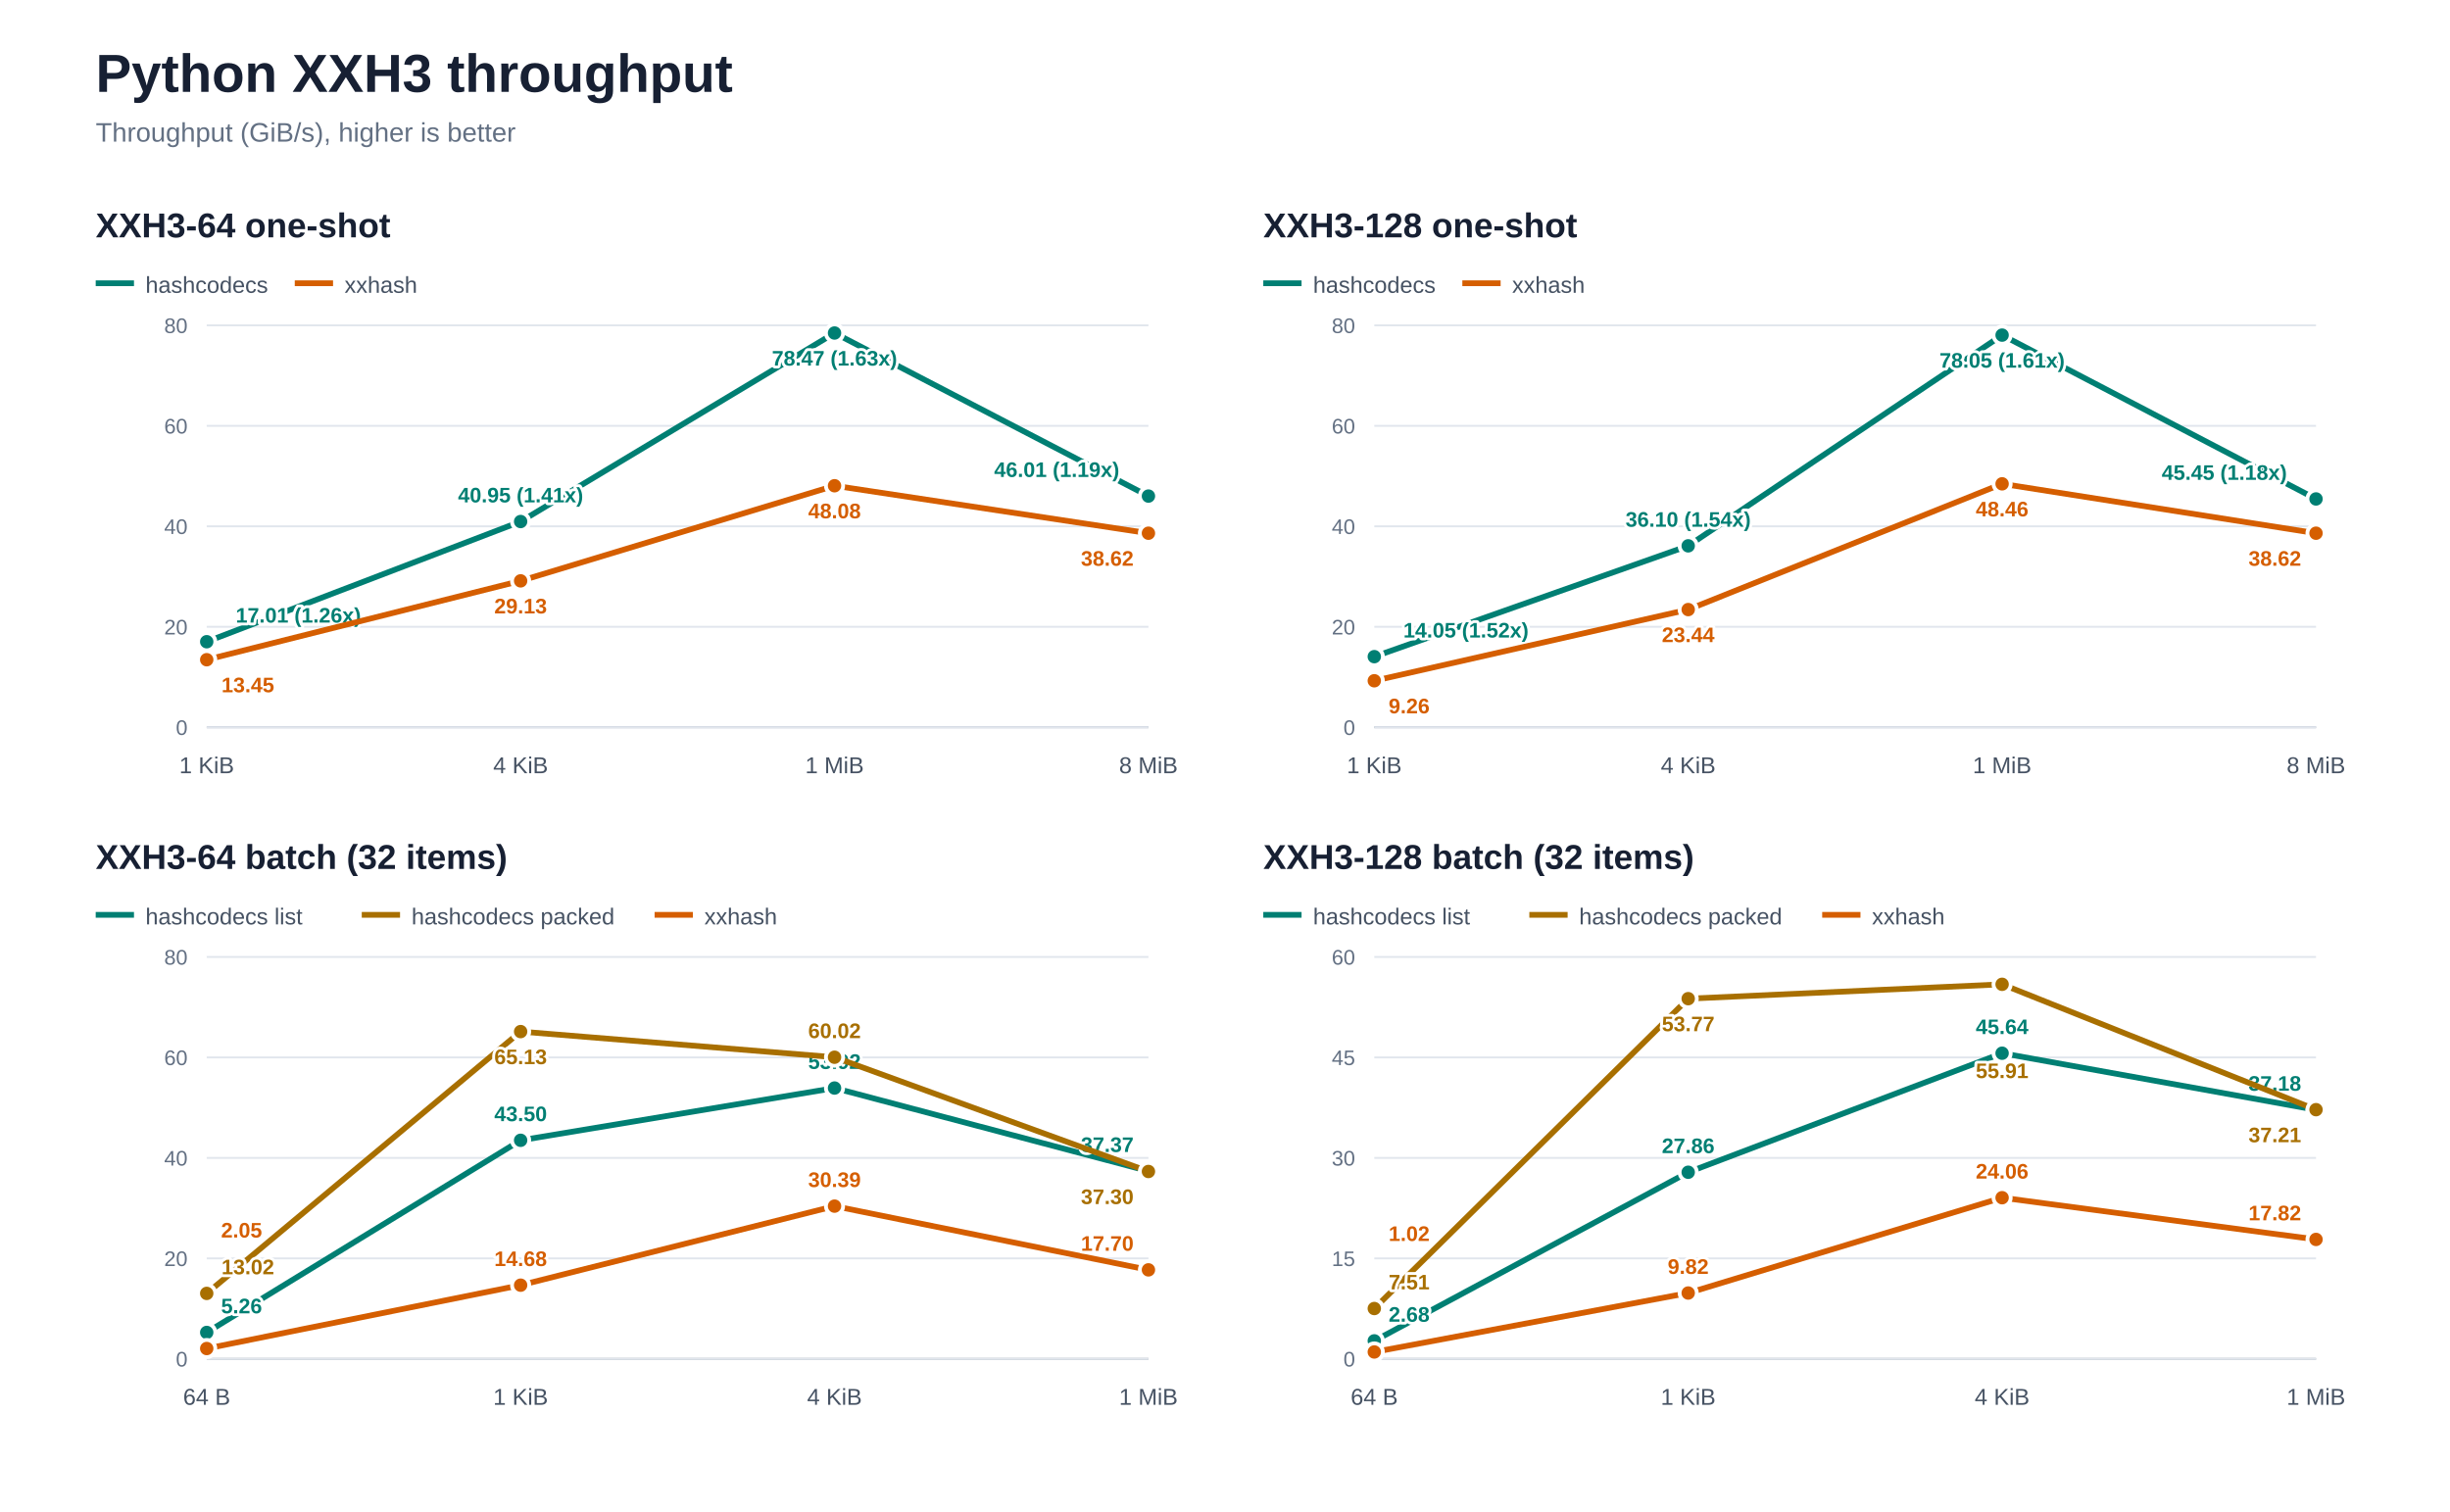
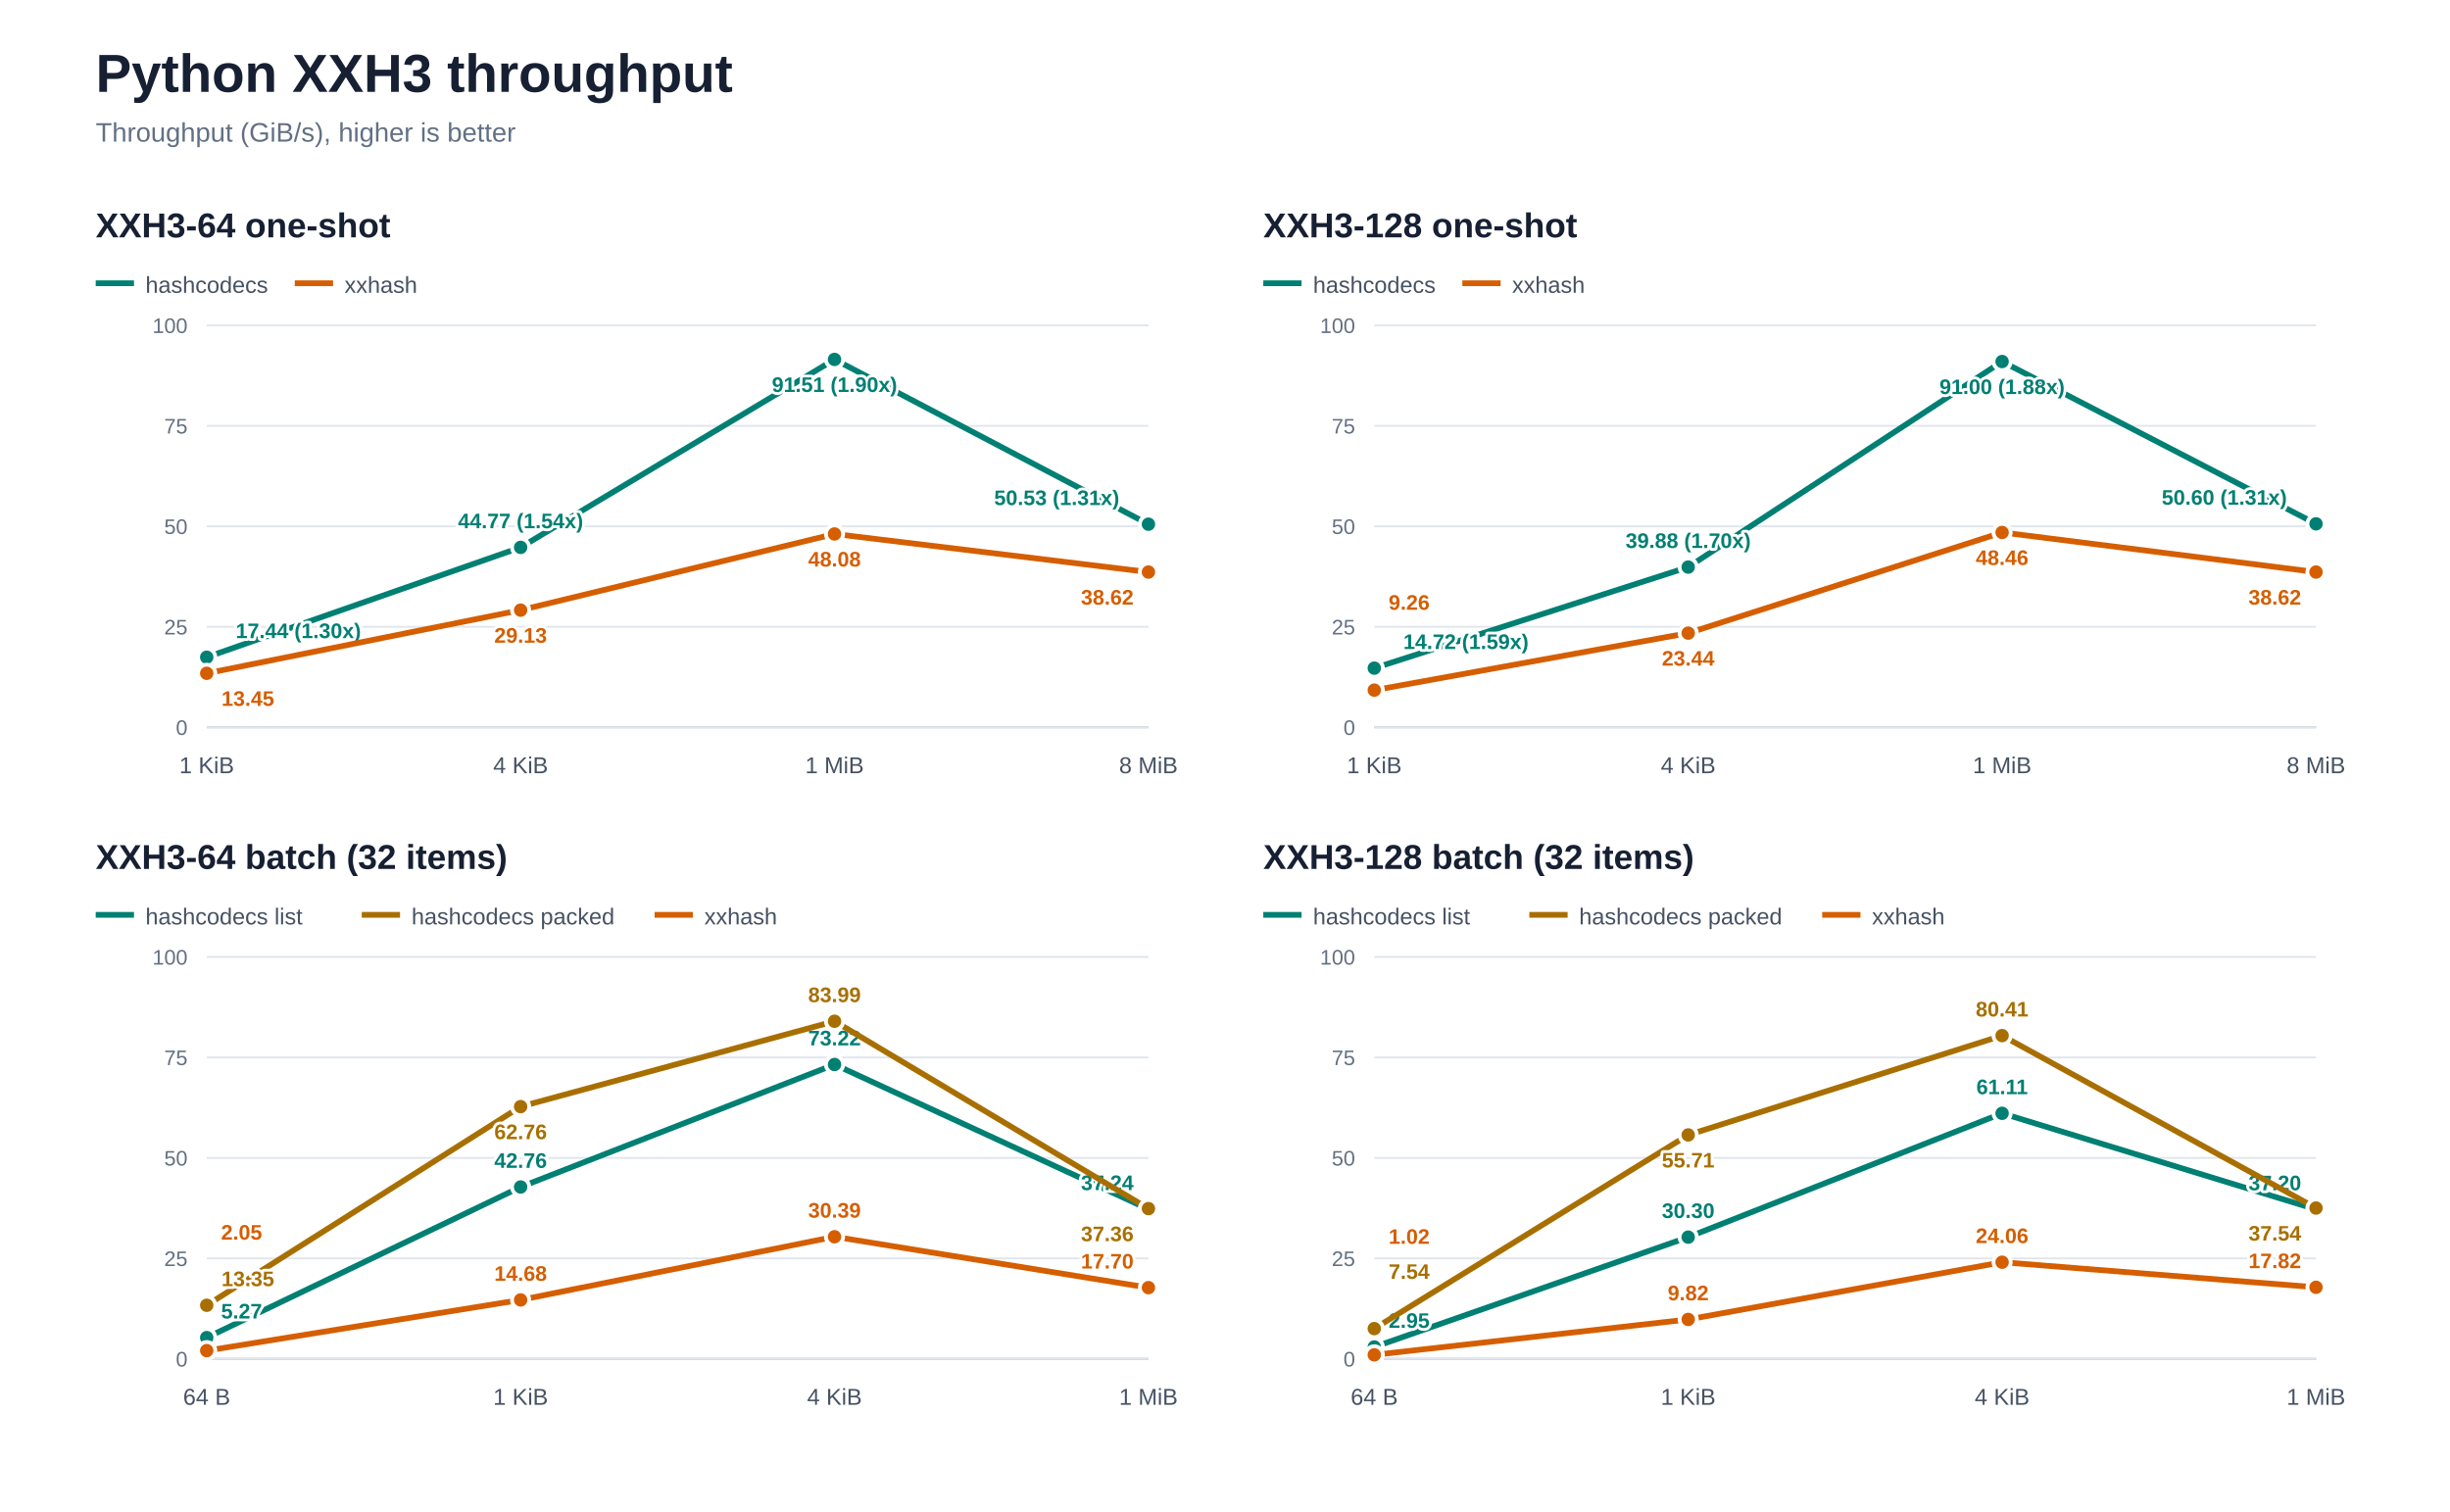
<svg xmlns="http://www.w3.org/2000/svg" width="1280" height="790" viewBox="0 0 1280 790" role="img" aria-labelledby="title desc">
  <rect width="100%" height="100%" fill="#ffffff" />
  <text x="50" y="48" fill="#172033" font-family="Segoe UI,Arial,sans-serif" font-size="28" font-weight="700">Python XXH3 throughput</text>
  <text x="50" y="74" fill="#637083" font-family="Segoe UI,Arial,sans-serif" font-size="14">Throughput (GiB/s), higher is better</text>
  <text x="50" y="124" fill="#172033" font-family="Segoe UI,Arial,sans-serif" font-size="18" font-weight="600">XXH3-64 one-shot</text>
  <line x1="108" y1="380" x2="600" y2="380" stroke="#9aa5b4" />
  <line x1="50" y1="148" x2="70" y2="148" stroke="#007f73" stroke-width="3" />
  <text x="76" y="153" fill="#465263" font-family="Segoe UI,Arial,sans-serif" font-size="12">hashcodecs</text>
  <line x1="154" y1="148" x2="174" y2="148" stroke="#d55e00" stroke-width="3" />
  <text x="180" y="153" fill="#465263" font-family="Segoe UI,Arial,sans-serif" font-size="12">xxhash</text>
  <line x1="108" y1="380.0" x2="600" y2="380.0" stroke="#e1e6ed" />
  <text x="98" y="384.0" text-anchor="end" fill="#637083" font-family="Segoe UI,Arial,sans-serif" font-size="11">0</text>
  <line x1="108" y1="327.5" x2="600" y2="327.5" stroke="#e1e6ed" />
-   <text x="98" y="331.5" text-anchor="end" fill="#637083" font-family="Segoe UI,Arial,sans-serif" font-size="11">20</text>
+   <text x="98" y="331.5" text-anchor="end" fill="#637083" font-family="Segoe UI,Arial,sans-serif" font-size="11">25</text>
  <line x1="108" y1="275.0" x2="600" y2="275.0" stroke="#e1e6ed" />
-   <text x="98" y="279.0" text-anchor="end" fill="#637083" font-family="Segoe UI,Arial,sans-serif" font-size="11">40</text>
+   <text x="98" y="279.0" text-anchor="end" fill="#637083" font-family="Segoe UI,Arial,sans-serif" font-size="11">50</text>
  <line x1="108" y1="222.5" x2="600" y2="222.5" stroke="#e1e6ed" />
-   <text x="98" y="226.5" text-anchor="end" fill="#637083" font-family="Segoe UI,Arial,sans-serif" font-size="11">60</text>
+   <text x="98" y="226.5" text-anchor="end" fill="#637083" font-family="Segoe UI,Arial,sans-serif" font-size="11">75</text>
  <line x1="108" y1="170.0" x2="600" y2="170.0" stroke="#e1e6ed" />
-   <text x="98" y="174.0" text-anchor="end" fill="#637083" font-family="Segoe UI,Arial,sans-serif" font-size="11">80</text>
+   <text x="98" y="174.0" text-anchor="end" fill="#637083" font-family="Segoe UI,Arial,sans-serif" font-size="11">100</text>
  <text x="108.0" y="404" text-anchor="middle" fill="#465263" font-family="Segoe UI,Arial,sans-serif" font-size="12">1 KiB</text>
  <text x="272.0" y="404" text-anchor="middle" fill="#465263" font-family="Segoe UI,Arial,sans-serif" font-size="12">4 KiB</text>
  <text x="436.0" y="404" text-anchor="middle" fill="#465263" font-family="Segoe UI,Arial,sans-serif" font-size="12">1 MiB</text>
  <text x="600.0" y="404" text-anchor="middle" fill="#465263" font-family="Segoe UI,Arial,sans-serif" font-size="12">8 MiB</text>
-   <polyline points="108.0,335.3 272.0,272.5 436.0,174.0 600.0,259.2" fill="none" stroke="#007f73" stroke-width="3" stroke-linejoin="round" stroke-linecap="round" />
-   <circle cx="108.0" cy="335.3" r="4.5" fill="#007f73" stroke="#ffffff" stroke-width="2" />
-   <text x="155.9" y="325.3" text-anchor="middle" fill="#007f73" font-family="Segoe UI,Arial,sans-serif" font-size="11" font-weight="600" paint-order="stroke" stroke="#ffffff" stroke-width="3" stroke-linejoin="round">17.01 (1.26x)</text>
-   <circle cx="272.0" cy="272.5" r="4.5" fill="#007f73" stroke="#ffffff" stroke-width="2" />
-   <text x="272.0" y="262.5" text-anchor="middle" fill="#007f73" font-family="Segoe UI,Arial,sans-serif" font-size="11" font-weight="600" paint-order="stroke" stroke="#ffffff" stroke-width="3" stroke-linejoin="round">40.95 (1.41x)</text>
-   <circle cx="436.0" cy="174.0" r="4.5" fill="#007f73" stroke="#ffffff" stroke-width="2" />
-   <text x="436.0" y="191.0" text-anchor="middle" fill="#007f73" font-family="Segoe UI,Arial,sans-serif" font-size="11" font-weight="600" paint-order="stroke" stroke="#ffffff" stroke-width="3" stroke-linejoin="round">78.47 (1.63x)</text>
-   <circle cx="600.0" cy="259.2" r="4.5" fill="#007f73" stroke="#ffffff" stroke-width="2" />
-   <text x="552.1" y="249.2" text-anchor="middle" fill="#007f73" font-family="Segoe UI,Arial,sans-serif" font-size="11" font-weight="600" paint-order="stroke" stroke="#ffffff" stroke-width="3" stroke-linejoin="round">46.01 (1.19x)</text>
-   <polyline points="108.0,344.7 272.0,303.5 436.0,253.8 600.0,278.6" fill="none" stroke="#d55e00" stroke-width="3" stroke-linejoin="round" stroke-linecap="round" />
-   <circle cx="108.0" cy="344.7" r="4.5" fill="#d55e00" stroke="#ffffff" stroke-width="2" />
-   <text x="129.5" y="361.7" text-anchor="middle" fill="#d55e00" font-family="Segoe UI,Arial,sans-serif" font-size="11" font-weight="600" paint-order="stroke" stroke="#ffffff" stroke-width="3" stroke-linejoin="round">13.45</text>
-   <circle cx="272.0" cy="303.5" r="4.5" fill="#d55e00" stroke="#ffffff" stroke-width="2" />
-   <text x="272.0" y="320.5" text-anchor="middle" fill="#d55e00" font-family="Segoe UI,Arial,sans-serif" font-size="11" font-weight="600" paint-order="stroke" stroke="#ffffff" stroke-width="3" stroke-linejoin="round">29.13</text>
-   <circle cx="436.0" cy="253.8" r="4.5" fill="#d55e00" stroke="#ffffff" stroke-width="2" />
-   <text x="436.0" y="270.8" text-anchor="middle" fill="#d55e00" font-family="Segoe UI,Arial,sans-serif" font-size="11" font-weight="600" paint-order="stroke" stroke="#ffffff" stroke-width="3" stroke-linejoin="round">48.08</text>
-   <circle cx="600.0" cy="278.6" r="4.5" fill="#d55e00" stroke="#ffffff" stroke-width="2" />
-   <text x="578.5" y="295.6" text-anchor="middle" fill="#d55e00" font-family="Segoe UI,Arial,sans-serif" font-size="11" font-weight="600" paint-order="stroke" stroke="#ffffff" stroke-width="3" stroke-linejoin="round">38.62</text>
+   <polyline points="108.0,343.4 272.0,286.0 436.0,187.8 600.0,273.9" fill="none" stroke="#007f73" stroke-width="3" stroke-linejoin="round" stroke-linecap="round" />
+   <circle cx="108.0" cy="343.4" r="4.5" fill="#007f73" stroke="#ffffff" stroke-width="2" />
+   <text x="155.9" y="333.4" text-anchor="middle" fill="#007f73" font-family="Segoe UI,Arial,sans-serif" font-size="11" font-weight="600" paint-order="stroke" stroke="#ffffff" stroke-width="3" stroke-linejoin="round">17.44 (1.30x)</text>
+   <circle cx="272.0" cy="286.0" r="4.5" fill="#007f73" stroke="#ffffff" stroke-width="2" />
+   <text x="272.0" y="276.0" text-anchor="middle" fill="#007f73" font-family="Segoe UI,Arial,sans-serif" font-size="11" font-weight="600" paint-order="stroke" stroke="#ffffff" stroke-width="3" stroke-linejoin="round">44.77 (1.54x)</text>
+   <circle cx="436.0" cy="187.8" r="4.5" fill="#007f73" stroke="#ffffff" stroke-width="2" />
+   <text x="436.0" y="204.8" text-anchor="middle" fill="#007f73" font-family="Segoe UI,Arial,sans-serif" font-size="11" font-weight="600" paint-order="stroke" stroke="#ffffff" stroke-width="3" stroke-linejoin="round">91.51 (1.90x)</text>
+   <circle cx="600.0" cy="273.9" r="4.5" fill="#007f73" stroke="#ffffff" stroke-width="2" />
+   <text x="552.1" y="263.9" text-anchor="middle" fill="#007f73" font-family="Segoe UI,Arial,sans-serif" font-size="11" font-weight="600" paint-order="stroke" stroke="#ffffff" stroke-width="3" stroke-linejoin="round">50.53 (1.31x)</text>
+   <polyline points="108.0,351.8 272.0,318.8 436.0,279.0 600.0,298.9" fill="none" stroke="#d55e00" stroke-width="3" stroke-linejoin="round" stroke-linecap="round" />
+   <circle cx="108.0" cy="351.8" r="4.5" fill="#d55e00" stroke="#ffffff" stroke-width="2" />
+   <text x="129.5" y="368.8" text-anchor="middle" fill="#d55e00" font-family="Segoe UI,Arial,sans-serif" font-size="11" font-weight="600" paint-order="stroke" stroke="#ffffff" stroke-width="3" stroke-linejoin="round">13.45</text>
+   <circle cx="272.0" cy="318.8" r="4.5" fill="#d55e00" stroke="#ffffff" stroke-width="2" />
+   <text x="272.0" y="335.8" text-anchor="middle" fill="#d55e00" font-family="Segoe UI,Arial,sans-serif" font-size="11" font-weight="600" paint-order="stroke" stroke="#ffffff" stroke-width="3" stroke-linejoin="round">29.13</text>
+   <circle cx="436.0" cy="279.0" r="4.5" fill="#d55e00" stroke="#ffffff" stroke-width="2" />
+   <text x="436.0" y="296.0" text-anchor="middle" fill="#d55e00" font-family="Segoe UI,Arial,sans-serif" font-size="11" font-weight="600" paint-order="stroke" stroke="#ffffff" stroke-width="3" stroke-linejoin="round">48.08</text>
+   <circle cx="600.0" cy="298.9" r="4.5" fill="#d55e00" stroke="#ffffff" stroke-width="2" />
+   <text x="578.5" y="315.9" text-anchor="middle" fill="#d55e00" font-family="Segoe UI,Arial,sans-serif" font-size="11" font-weight="600" paint-order="stroke" stroke="#ffffff" stroke-width="3" stroke-linejoin="round">38.62</text>
  <text x="660" y="124" fill="#172033" font-family="Segoe UI,Arial,sans-serif" font-size="18" font-weight="600">XXH3-128 one-shot</text>
  <line x1="718" y1="380" x2="1210" y2="380" stroke="#9aa5b4" />
  <line x1="660" y1="148" x2="680" y2="148" stroke="#007f73" stroke-width="3" />
  <text x="686" y="153" fill="#465263" font-family="Segoe UI,Arial,sans-serif" font-size="12">hashcodecs</text>
  <line x1="764" y1="148" x2="784" y2="148" stroke="#d55e00" stroke-width="3" />
  <text x="790" y="153" fill="#465263" font-family="Segoe UI,Arial,sans-serif" font-size="12">xxhash</text>
  <line x1="718" y1="380.0" x2="1210" y2="380.0" stroke="#e1e6ed" />
  <text x="708" y="384.0" text-anchor="end" fill="#637083" font-family="Segoe UI,Arial,sans-serif" font-size="11">0</text>
  <line x1="718" y1="327.5" x2="1210" y2="327.5" stroke="#e1e6ed" />
-   <text x="708" y="331.5" text-anchor="end" fill="#637083" font-family="Segoe UI,Arial,sans-serif" font-size="11">20</text>
+   <text x="708" y="331.5" text-anchor="end" fill="#637083" font-family="Segoe UI,Arial,sans-serif" font-size="11">25</text>
  <line x1="718" y1="275.0" x2="1210" y2="275.0" stroke="#e1e6ed" />
-   <text x="708" y="279.0" text-anchor="end" fill="#637083" font-family="Segoe UI,Arial,sans-serif" font-size="11">40</text>
+   <text x="708" y="279.0" text-anchor="end" fill="#637083" font-family="Segoe UI,Arial,sans-serif" font-size="11">50</text>
  <line x1="718" y1="222.5" x2="1210" y2="222.5" stroke="#e1e6ed" />
-   <text x="708" y="226.5" text-anchor="end" fill="#637083" font-family="Segoe UI,Arial,sans-serif" font-size="11">60</text>
+   <text x="708" y="226.5" text-anchor="end" fill="#637083" font-family="Segoe UI,Arial,sans-serif" font-size="11">75</text>
  <line x1="718" y1="170.0" x2="1210" y2="170.0" stroke="#e1e6ed" />
-   <text x="708" y="174.0" text-anchor="end" fill="#637083" font-family="Segoe UI,Arial,sans-serif" font-size="11">80</text>
+   <text x="708" y="174.0" text-anchor="end" fill="#637083" font-family="Segoe UI,Arial,sans-serif" font-size="11">100</text>
  <text x="718.0" y="404" text-anchor="middle" fill="#465263" font-family="Segoe UI,Arial,sans-serif" font-size="12">1 KiB</text>
  <text x="882.0" y="404" text-anchor="middle" fill="#465263" font-family="Segoe UI,Arial,sans-serif" font-size="12">4 KiB</text>
  <text x="1046.0" y="404" text-anchor="middle" fill="#465263" font-family="Segoe UI,Arial,sans-serif" font-size="12">1 MiB</text>
  <text x="1210.0" y="404" text-anchor="middle" fill="#465263" font-family="Segoe UI,Arial,sans-serif" font-size="12">8 MiB</text>
-   <polyline points="718.0,343.1 882.0,285.2 1046.0,175.1 1210.0,260.7" fill="none" stroke="#007f73" stroke-width="3" stroke-linejoin="round" stroke-linecap="round" />
-   <circle cx="718.0" cy="343.1" r="4.5" fill="#007f73" stroke="#ffffff" stroke-width="2" />
-   <text x="765.9" y="333.1" text-anchor="middle" fill="#007f73" font-family="Segoe UI,Arial,sans-serif" font-size="11" font-weight="600" paint-order="stroke" stroke="#ffffff" stroke-width="3" stroke-linejoin="round">14.05 (1.52x)</text>
-   <circle cx="882.0" cy="285.2" r="4.5" fill="#007f73" stroke="#ffffff" stroke-width="2" />
-   <text x="882.0" y="275.2" text-anchor="middle" fill="#007f73" font-family="Segoe UI,Arial,sans-serif" font-size="11" font-weight="600" paint-order="stroke" stroke="#ffffff" stroke-width="3" stroke-linejoin="round">36.10 (1.54x)</text>
-   <circle cx="1046.0" cy="175.1" r="4.5" fill="#007f73" stroke="#ffffff" stroke-width="2" />
-   <text x="1046.0" y="192.1" text-anchor="middle" fill="#007f73" font-family="Segoe UI,Arial,sans-serif" font-size="11" font-weight="600" paint-order="stroke" stroke="#ffffff" stroke-width="3" stroke-linejoin="round">78.05 (1.61x)</text>
-   <circle cx="1210.0" cy="260.7" r="4.5" fill="#007f73" stroke="#ffffff" stroke-width="2" />
-   <text x="1162.1" y="250.7" text-anchor="middle" fill="#007f73" font-family="Segoe UI,Arial,sans-serif" font-size="11" font-weight="600" paint-order="stroke" stroke="#ffffff" stroke-width="3" stroke-linejoin="round">45.45 (1.18x)</text>
-   <polyline points="718.0,355.7 882.0,318.5 1046.0,252.8 1210.0,278.6" fill="none" stroke="#d55e00" stroke-width="3" stroke-linejoin="round" stroke-linecap="round" />
-   <circle cx="718.0" cy="355.7" r="4.5" fill="#d55e00" stroke="#ffffff" stroke-width="2" />
-   <text x="736.2" y="372.7" text-anchor="middle" fill="#d55e00" font-family="Segoe UI,Arial,sans-serif" font-size="11" font-weight="600" paint-order="stroke" stroke="#ffffff" stroke-width="3" stroke-linejoin="round">9.26</text>
-   <circle cx="882.0" cy="318.5" r="4.5" fill="#d55e00" stroke="#ffffff" stroke-width="2" />
-   <text x="882.0" y="335.5" text-anchor="middle" fill="#d55e00" font-family="Segoe UI,Arial,sans-serif" font-size="11" font-weight="600" paint-order="stroke" stroke="#ffffff" stroke-width="3" stroke-linejoin="round">23.44</text>
-   <circle cx="1046.0" cy="252.8" r="4.5" fill="#d55e00" stroke="#ffffff" stroke-width="2" />
-   <text x="1046.0" y="269.8" text-anchor="middle" fill="#d55e00" font-family="Segoe UI,Arial,sans-serif" font-size="11" font-weight="600" paint-order="stroke" stroke="#ffffff" stroke-width="3" stroke-linejoin="round">48.46</text>
-   <circle cx="1210.0" cy="278.6" r="4.5" fill="#d55e00" stroke="#ffffff" stroke-width="2" />
-   <text x="1188.5" y="295.6" text-anchor="middle" fill="#d55e00" font-family="Segoe UI,Arial,sans-serif" font-size="11" font-weight="600" paint-order="stroke" stroke="#ffffff" stroke-width="3" stroke-linejoin="round">38.62</text>
+   <polyline points="718.0,349.1 882.0,296.3 1046.0,188.9 1210.0,273.7" fill="none" stroke="#007f73" stroke-width="3" stroke-linejoin="round" stroke-linecap="round" />
+   <circle cx="718.0" cy="349.1" r="4.5" fill="#007f73" stroke="#ffffff" stroke-width="2" />
+   <text x="765.9" y="339.1" text-anchor="middle" fill="#007f73" font-family="Segoe UI,Arial,sans-serif" font-size="11" font-weight="600" paint-order="stroke" stroke="#ffffff" stroke-width="3" stroke-linejoin="round">14.72 (1.59x)</text>
+   <circle cx="882.0" cy="296.3" r="4.5" fill="#007f73" stroke="#ffffff" stroke-width="2" />
+   <text x="882.0" y="286.3" text-anchor="middle" fill="#007f73" font-family="Segoe UI,Arial,sans-serif" font-size="11" font-weight="600" paint-order="stroke" stroke="#ffffff" stroke-width="3" stroke-linejoin="round">39.88 (1.70x)</text>
+   <circle cx="1046.0" cy="188.9" r="4.5" fill="#007f73" stroke="#ffffff" stroke-width="2" />
+   <text x="1046.0" y="205.9" text-anchor="middle" fill="#007f73" font-family="Segoe UI,Arial,sans-serif" font-size="11" font-weight="600" paint-order="stroke" stroke="#ffffff" stroke-width="3" stroke-linejoin="round">91.00 (1.88x)</text>
+   <circle cx="1210.0" cy="273.7" r="4.5" fill="#007f73" stroke="#ffffff" stroke-width="2" />
+   <text x="1162.1" y="263.7" text-anchor="middle" fill="#007f73" font-family="Segoe UI,Arial,sans-serif" font-size="11" font-weight="600" paint-order="stroke" stroke="#ffffff" stroke-width="3" stroke-linejoin="round">50.60 (1.31x)</text>
+   <polyline points="718.0,360.6 882.0,330.8 1046.0,278.2 1210.0,298.9" fill="none" stroke="#d55e00" stroke-width="3" stroke-linejoin="round" stroke-linecap="round" />
+   <circle cx="718.0" cy="360.6" r="4.5" fill="#d55e00" stroke="#ffffff" stroke-width="2" />
+   <text x="736.2" y="318.6" text-anchor="middle" fill="#d55e00" font-family="Segoe UI,Arial,sans-serif" font-size="11" font-weight="600" paint-order="stroke" stroke="#ffffff" stroke-width="3" stroke-linejoin="round">9.26</text>
+   <circle cx="882.0" cy="330.8" r="4.5" fill="#d55e00" stroke="#ffffff" stroke-width="2" />
+   <text x="882.0" y="347.8" text-anchor="middle" fill="#d55e00" font-family="Segoe UI,Arial,sans-serif" font-size="11" font-weight="600" paint-order="stroke" stroke="#ffffff" stroke-width="3" stroke-linejoin="round">23.44</text>
+   <circle cx="1046.0" cy="278.2" r="4.5" fill="#d55e00" stroke="#ffffff" stroke-width="2" />
+   <text x="1046.0" y="295.2" text-anchor="middle" fill="#d55e00" font-family="Segoe UI,Arial,sans-serif" font-size="11" font-weight="600" paint-order="stroke" stroke="#ffffff" stroke-width="3" stroke-linejoin="round">48.46</text>
+   <circle cx="1210.0" cy="298.9" r="4.5" fill="#d55e00" stroke="#ffffff" stroke-width="2" />
+   <text x="1188.5" y="315.9" text-anchor="middle" fill="#d55e00" font-family="Segoe UI,Arial,sans-serif" font-size="11" font-weight="600" paint-order="stroke" stroke="#ffffff" stroke-width="3" stroke-linejoin="round">38.62</text>
  <text x="50" y="454" fill="#172033" font-family="Segoe UI,Arial,sans-serif" font-size="18" font-weight="600">XXH3-64 batch (32 items)</text>
  <line x1="108" y1="710" x2="600" y2="710" stroke="#9aa5b4" />
  <line x1="50" y1="478" x2="70" y2="478" stroke="#007f73" stroke-width="3" />
  <text x="76" y="483" fill="#465263" font-family="Segoe UI,Arial,sans-serif" font-size="12">hashcodecs list</text>
  <line x1="189" y1="478" x2="209" y2="478" stroke="#a86f00" stroke-width="3" />
  <text x="215" y="483" fill="#465263" font-family="Segoe UI,Arial,sans-serif" font-size="12">hashcodecs packed</text>
  <line x1="342" y1="478" x2="362" y2="478" stroke="#d55e00" stroke-width="3" />
  <text x="368" y="483" fill="#465263" font-family="Segoe UI,Arial,sans-serif" font-size="12">xxhash</text>
  <line x1="108" y1="710.0" x2="600" y2="710.0" stroke="#e1e6ed" />
  <text x="98" y="714.0" text-anchor="end" fill="#637083" font-family="Segoe UI,Arial,sans-serif" font-size="11">0</text>
  <line x1="108" y1="657.5" x2="600" y2="657.5" stroke="#e1e6ed" />
-   <text x="98" y="661.5" text-anchor="end" fill="#637083" font-family="Segoe UI,Arial,sans-serif" font-size="11">20</text>
+   <text x="98" y="661.5" text-anchor="end" fill="#637083" font-family="Segoe UI,Arial,sans-serif" font-size="11">25</text>
  <line x1="108" y1="605.0" x2="600" y2="605.0" stroke="#e1e6ed" />
-   <text x="98" y="609.0" text-anchor="end" fill="#637083" font-family="Segoe UI,Arial,sans-serif" font-size="11">40</text>
+   <text x="98" y="609.0" text-anchor="end" fill="#637083" font-family="Segoe UI,Arial,sans-serif" font-size="11">50</text>
  <line x1="108" y1="552.5" x2="600" y2="552.5" stroke="#e1e6ed" />
-   <text x="98" y="556.5" text-anchor="end" fill="#637083" font-family="Segoe UI,Arial,sans-serif" font-size="11">60</text>
+   <text x="98" y="556.5" text-anchor="end" fill="#637083" font-family="Segoe UI,Arial,sans-serif" font-size="11">75</text>
  <line x1="108" y1="500.0" x2="600" y2="500.0" stroke="#e1e6ed" />
-   <text x="98" y="504.0" text-anchor="end" fill="#637083" font-family="Segoe UI,Arial,sans-serif" font-size="11">80</text>
+   <text x="98" y="504.0" text-anchor="end" fill="#637083" font-family="Segoe UI,Arial,sans-serif" font-size="11">100</text>
  <text x="108.0" y="734" text-anchor="middle" fill="#465263" font-family="Segoe UI,Arial,sans-serif" font-size="12">64 B</text>
  <text x="272.0" y="734" text-anchor="middle" fill="#465263" font-family="Segoe UI,Arial,sans-serif" font-size="12">1 KiB</text>
  <text x="436.0" y="734" text-anchor="middle" fill="#465263" font-family="Segoe UI,Arial,sans-serif" font-size="12">4 KiB</text>
  <text x="600.0" y="734" text-anchor="middle" fill="#465263" font-family="Segoe UI,Arial,sans-serif" font-size="12">1 MiB</text>
-   <polyline points="108.0,696.2 272.0,595.8 436.0,568.5 600.0,611.9" fill="none" stroke="#007f73" stroke-width="3" stroke-linejoin="round" stroke-linecap="round" />
-   <circle cx="108.0" cy="696.2" r="4.5" fill="#007f73" stroke="#ffffff" stroke-width="2" />
-   <text x="126.2" y="686.2" text-anchor="middle" fill="#007f73" font-family="Segoe UI,Arial,sans-serif" font-size="11" font-weight="600" paint-order="stroke" stroke="#ffffff" stroke-width="3" stroke-linejoin="round">5.26</text>
-   <circle cx="272.0" cy="595.8" r="4.5" fill="#007f73" stroke="#ffffff" stroke-width="2" />
-   <text x="272.0" y="585.8" text-anchor="middle" fill="#007f73" font-family="Segoe UI,Arial,sans-serif" font-size="11" font-weight="600" paint-order="stroke" stroke="#ffffff" stroke-width="3" stroke-linejoin="round">43.50</text>
-   <circle cx="436.0" cy="568.5" r="4.5" fill="#007f73" stroke="#ffffff" stroke-width="2" />
-   <text x="436.0" y="558.5" text-anchor="middle" fill="#007f73" font-family="Segoe UI,Arial,sans-serif" font-size="11" font-weight="600" paint-order="stroke" stroke="#ffffff" stroke-width="3" stroke-linejoin="round">53.92</text>
-   <circle cx="600.0" cy="611.9" r="4.5" fill="#007f73" stroke="#ffffff" stroke-width="2" />
-   <text x="578.5" y="601.9" text-anchor="middle" fill="#007f73" font-family="Segoe UI,Arial,sans-serif" font-size="11" font-weight="600" paint-order="stroke" stroke="#ffffff" stroke-width="3" stroke-linejoin="round">37.37</text>
-   <polyline points="108.0,675.8 272.0,539.0 436.0,552.4 600.0,612.1" fill="none" stroke="#a86f00" stroke-width="3" stroke-linejoin="round" stroke-linecap="round" />
-   <circle cx="108.0" cy="675.8" r="4.5" fill="#a86f00" stroke="#ffffff" stroke-width="2" />
-   <text x="129.5" y="665.8" text-anchor="middle" fill="#a86f00" font-family="Segoe UI,Arial,sans-serif" font-size="11" font-weight="600" paint-order="stroke" stroke="#ffffff" stroke-width="3" stroke-linejoin="round">13.02</text>
-   <circle cx="272.0" cy="539.0" r="4.5" fill="#a86f00" stroke="#ffffff" stroke-width="2" />
-   <text x="272.0" y="556.0" text-anchor="middle" fill="#a86f00" font-family="Segoe UI,Arial,sans-serif" font-size="11" font-weight="600" paint-order="stroke" stroke="#ffffff" stroke-width="3" stroke-linejoin="round">65.13</text>
-   <circle cx="436.0" cy="552.4" r="4.5" fill="#a86f00" stroke="#ffffff" stroke-width="2" />
-   <text x="436.0" y="542.4" text-anchor="middle" fill="#a86f00" font-family="Segoe UI,Arial,sans-serif" font-size="11" font-weight="600" paint-order="stroke" stroke="#ffffff" stroke-width="3" stroke-linejoin="round">60.02</text>
-   <circle cx="600.0" cy="612.1" r="4.5" fill="#a86f00" stroke="#ffffff" stroke-width="2" />
-   <text x="578.5" y="629.1" text-anchor="middle" fill="#a86f00" font-family="Segoe UI,Arial,sans-serif" font-size="11" font-weight="600" paint-order="stroke" stroke="#ffffff" stroke-width="3" stroke-linejoin="round">37.30</text>
-   <polyline points="108.0,704.6 272.0,671.5 436.0,630.2 600.0,663.5" fill="none" stroke="#d55e00" stroke-width="3" stroke-linejoin="round" stroke-linecap="round" />
-   <circle cx="108.0" cy="704.6" r="4.5" fill="#d55e00" stroke="#ffffff" stroke-width="2" />
-   <text x="126.2" y="646.6" text-anchor="middle" fill="#d55e00" font-family="Segoe UI,Arial,sans-serif" font-size="11" font-weight="600" paint-order="stroke" stroke="#ffffff" stroke-width="3" stroke-linejoin="round">2.05</text>
-   <circle cx="272.0" cy="671.5" r="4.5" fill="#d55e00" stroke="#ffffff" stroke-width="2" />
-   <text x="272.0" y="661.5" text-anchor="middle" fill="#d55e00" font-family="Segoe UI,Arial,sans-serif" font-size="11" font-weight="600" paint-order="stroke" stroke="#ffffff" stroke-width="3" stroke-linejoin="round">14.68</text>
-   <circle cx="436.0" cy="630.2" r="4.5" fill="#d55e00" stroke="#ffffff" stroke-width="2" />
-   <text x="436.0" y="620.2" text-anchor="middle" fill="#d55e00" font-family="Segoe UI,Arial,sans-serif" font-size="11" font-weight="600" paint-order="stroke" stroke="#ffffff" stroke-width="3" stroke-linejoin="round">30.39</text>
-   <circle cx="600.0" cy="663.5" r="4.5" fill="#d55e00" stroke="#ffffff" stroke-width="2" />
-   <text x="578.5" y="653.5" text-anchor="middle" fill="#d55e00" font-family="Segoe UI,Arial,sans-serif" font-size="11" font-weight="600" paint-order="stroke" stroke="#ffffff" stroke-width="3" stroke-linejoin="round">17.70</text>
+   <polyline points="108.0,698.9 272.0,620.2 436.0,556.2 600.0,631.8" fill="none" stroke="#007f73" stroke-width="3" stroke-linejoin="round" stroke-linecap="round" />
+   <circle cx="108.0" cy="698.9" r="4.5" fill="#007f73" stroke="#ffffff" stroke-width="2" />
+   <text x="126.2" y="688.9" text-anchor="middle" fill="#007f73" font-family="Segoe UI,Arial,sans-serif" font-size="11" font-weight="600" paint-order="stroke" stroke="#ffffff" stroke-width="3" stroke-linejoin="round">5.27</text>
+   <circle cx="272.0" cy="620.2" r="4.5" fill="#007f73" stroke="#ffffff" stroke-width="2" />
+   <text x="272.0" y="610.2" text-anchor="middle" fill="#007f73" font-family="Segoe UI,Arial,sans-serif" font-size="11" font-weight="600" paint-order="stroke" stroke="#ffffff" stroke-width="3" stroke-linejoin="round">42.76</text>
+   <circle cx="436.0" cy="556.2" r="4.5" fill="#007f73" stroke="#ffffff" stroke-width="2" />
+   <text x="436.0" y="546.2" text-anchor="middle" fill="#007f73" font-family="Segoe UI,Arial,sans-serif" font-size="11" font-weight="600" paint-order="stroke" stroke="#ffffff" stroke-width="3" stroke-linejoin="round">73.22</text>
+   <circle cx="600.0" cy="631.8" r="4.5" fill="#007f73" stroke="#ffffff" stroke-width="2" />
+   <text x="578.5" y="621.8" text-anchor="middle" fill="#007f73" font-family="Segoe UI,Arial,sans-serif" font-size="11" font-weight="600" paint-order="stroke" stroke="#ffffff" stroke-width="3" stroke-linejoin="round">37.24</text>
+   <polyline points="108.0,682.0 272.0,578.2 436.0,533.6 600.0,631.5" fill="none" stroke="#a86f00" stroke-width="3" stroke-linejoin="round" stroke-linecap="round" />
+   <circle cx="108.0" cy="682.0" r="4.5" fill="#a86f00" stroke="#ffffff" stroke-width="2" />
+   <text x="129.5" y="672.0" text-anchor="middle" fill="#a86f00" font-family="Segoe UI,Arial,sans-serif" font-size="11" font-weight="600" paint-order="stroke" stroke="#ffffff" stroke-width="3" stroke-linejoin="round">13.35</text>
+   <circle cx="272.0" cy="578.2" r="4.5" fill="#a86f00" stroke="#ffffff" stroke-width="2" />
+   <text x="272.0" y="595.2" text-anchor="middle" fill="#a86f00" font-family="Segoe UI,Arial,sans-serif" font-size="11" font-weight="600" paint-order="stroke" stroke="#ffffff" stroke-width="3" stroke-linejoin="round">62.76</text>
+   <circle cx="436.0" cy="533.6" r="4.5" fill="#a86f00" stroke="#ffffff" stroke-width="2" />
+   <text x="436.0" y="523.6" text-anchor="middle" fill="#a86f00" font-family="Segoe UI,Arial,sans-serif" font-size="11" font-weight="600" paint-order="stroke" stroke="#ffffff" stroke-width="3" stroke-linejoin="round">83.99</text>
+   <circle cx="600.0" cy="631.5" r="4.5" fill="#a86f00" stroke="#ffffff" stroke-width="2" />
+   <text x="578.5" y="648.5" text-anchor="middle" fill="#a86f00" font-family="Segoe UI,Arial,sans-serif" font-size="11" font-weight="600" paint-order="stroke" stroke="#ffffff" stroke-width="3" stroke-linejoin="round">37.36</text>
+   <polyline points="108.0,705.7 272.0,679.2 436.0,646.2 600.0,672.8" fill="none" stroke="#d55e00" stroke-width="3" stroke-linejoin="round" stroke-linecap="round" />
+   <circle cx="108.0" cy="705.7" r="4.5" fill="#d55e00" stroke="#ffffff" stroke-width="2" />
+   <text x="126.2" y="647.7" text-anchor="middle" fill="#d55e00" font-family="Segoe UI,Arial,sans-serif" font-size="11" font-weight="600" paint-order="stroke" stroke="#ffffff" stroke-width="3" stroke-linejoin="round">2.05</text>
+   <circle cx="272.0" cy="679.2" r="4.5" fill="#d55e00" stroke="#ffffff" stroke-width="2" />
+   <text x="272.0" y="669.2" text-anchor="middle" fill="#d55e00" font-family="Segoe UI,Arial,sans-serif" font-size="11" font-weight="600" paint-order="stroke" stroke="#ffffff" stroke-width="3" stroke-linejoin="round">14.68</text>
+   <circle cx="436.0" cy="646.2" r="4.5" fill="#d55e00" stroke="#ffffff" stroke-width="2" />
+   <text x="436.0" y="636.2" text-anchor="middle" fill="#d55e00" font-family="Segoe UI,Arial,sans-serif" font-size="11" font-weight="600" paint-order="stroke" stroke="#ffffff" stroke-width="3" stroke-linejoin="round">30.39</text>
+   <circle cx="600.0" cy="672.8" r="4.5" fill="#d55e00" stroke="#ffffff" stroke-width="2" />
+   <text x="578.5" y="662.8" text-anchor="middle" fill="#d55e00" font-family="Segoe UI,Arial,sans-serif" font-size="11" font-weight="600" paint-order="stroke" stroke="#ffffff" stroke-width="3" stroke-linejoin="round">17.70</text>
  <text x="660" y="454" fill="#172033" font-family="Segoe UI,Arial,sans-serif" font-size="18" font-weight="600">XXH3-128 batch (32 items)</text>
  <line x1="718" y1="710" x2="1210" y2="710" stroke="#9aa5b4" />
  <line x1="660" y1="478" x2="680" y2="478" stroke="#007f73" stroke-width="3" />
  <text x="686" y="483" fill="#465263" font-family="Segoe UI,Arial,sans-serif" font-size="12">hashcodecs list</text>
  <line x1="799" y1="478" x2="819" y2="478" stroke="#a86f00" stroke-width="3" />
  <text x="825" y="483" fill="#465263" font-family="Segoe UI,Arial,sans-serif" font-size="12">hashcodecs packed</text>
  <line x1="952" y1="478" x2="972" y2="478" stroke="#d55e00" stroke-width="3" />
  <text x="978" y="483" fill="#465263" font-family="Segoe UI,Arial,sans-serif" font-size="12">xxhash</text>
  <line x1="718" y1="710.0" x2="1210" y2="710.0" stroke="#e1e6ed" />
  <text x="708" y="714.0" text-anchor="end" fill="#637083" font-family="Segoe UI,Arial,sans-serif" font-size="11">0</text>
  <line x1="718" y1="657.5" x2="1210" y2="657.5" stroke="#e1e6ed" />
-   <text x="708" y="661.5" text-anchor="end" fill="#637083" font-family="Segoe UI,Arial,sans-serif" font-size="11">15</text>
+   <text x="708" y="661.5" text-anchor="end" fill="#637083" font-family="Segoe UI,Arial,sans-serif" font-size="11">25</text>
  <line x1="718" y1="605.0" x2="1210" y2="605.0" stroke="#e1e6ed" />
-   <text x="708" y="609.0" text-anchor="end" fill="#637083" font-family="Segoe UI,Arial,sans-serif" font-size="11">30</text>
+   <text x="708" y="609.0" text-anchor="end" fill="#637083" font-family="Segoe UI,Arial,sans-serif" font-size="11">50</text>
  <line x1="718" y1="552.5" x2="1210" y2="552.5" stroke="#e1e6ed" />
-   <text x="708" y="556.5" text-anchor="end" fill="#637083" font-family="Segoe UI,Arial,sans-serif" font-size="11">45</text>
+   <text x="708" y="556.5" text-anchor="end" fill="#637083" font-family="Segoe UI,Arial,sans-serif" font-size="11">75</text>
  <line x1="718" y1="500.0" x2="1210" y2="500.0" stroke="#e1e6ed" />
-   <text x="708" y="504.0" text-anchor="end" fill="#637083" font-family="Segoe UI,Arial,sans-serif" font-size="11">60</text>
+   <text x="708" y="504.0" text-anchor="end" fill="#637083" font-family="Segoe UI,Arial,sans-serif" font-size="11">100</text>
  <text x="718.0" y="734" text-anchor="middle" fill="#465263" font-family="Segoe UI,Arial,sans-serif" font-size="12">64 B</text>
  <text x="882.0" y="734" text-anchor="middle" fill="#465263" font-family="Segoe UI,Arial,sans-serif" font-size="12">1 KiB</text>
  <text x="1046.0" y="734" text-anchor="middle" fill="#465263" font-family="Segoe UI,Arial,sans-serif" font-size="12">4 KiB</text>
  <text x="1210.0" y="734" text-anchor="middle" fill="#465263" font-family="Segoe UI,Arial,sans-serif" font-size="12">1 MiB</text>
-   <polyline points="718.0,700.6 882.0,612.5 1046.0,550.3 1210.0,579.9" fill="none" stroke="#007f73" stroke-width="3" stroke-linejoin="round" stroke-linecap="round" />
-   <circle cx="718.0" cy="700.6" r="4.5" fill="#007f73" stroke="#ffffff" stroke-width="2" />
-   <text x="736.2" y="690.6" text-anchor="middle" fill="#007f73" font-family="Segoe UI,Arial,sans-serif" font-size="11" font-weight="600" paint-order="stroke" stroke="#ffffff" stroke-width="3" stroke-linejoin="round">2.68</text>
-   <circle cx="882.0" cy="612.5" r="4.5" fill="#007f73" stroke="#ffffff" stroke-width="2" />
-   <text x="882.0" y="602.5" text-anchor="middle" fill="#007f73" font-family="Segoe UI,Arial,sans-serif" font-size="11" font-weight="600" paint-order="stroke" stroke="#ffffff" stroke-width="3" stroke-linejoin="round">27.86</text>
-   <circle cx="1046.0" cy="550.3" r="4.5" fill="#007f73" stroke="#ffffff" stroke-width="2" />
-   <text x="1046.0" y="540.3" text-anchor="middle" fill="#007f73" font-family="Segoe UI,Arial,sans-serif" font-size="11" font-weight="600" paint-order="stroke" stroke="#ffffff" stroke-width="3" stroke-linejoin="round">45.64</text>
-   <circle cx="1210.0" cy="579.9" r="4.5" fill="#007f73" stroke="#ffffff" stroke-width="2" />
-   <text x="1188.5" y="569.9" text-anchor="middle" fill="#007f73" font-family="Segoe UI,Arial,sans-serif" font-size="11" font-weight="600" paint-order="stroke" stroke="#ffffff" stroke-width="3" stroke-linejoin="round">37.18</text>
-   <polyline points="718.0,683.7 882.0,521.8 1046.0,514.3 1210.0,579.8" fill="none" stroke="#a86f00" stroke-width="3" stroke-linejoin="round" stroke-linecap="round" />
-   <circle cx="718.0" cy="683.7" r="4.5" fill="#a86f00" stroke="#ffffff" stroke-width="2" />
-   <text x="736.2" y="673.7" text-anchor="middle" fill="#a86f00" font-family="Segoe UI,Arial,sans-serif" font-size="11" font-weight="600" paint-order="stroke" stroke="#ffffff" stroke-width="3" stroke-linejoin="round">7.51</text>
-   <circle cx="882.0" cy="521.8" r="4.5" fill="#a86f00" stroke="#ffffff" stroke-width="2" />
-   <text x="882.0" y="538.8" text-anchor="middle" fill="#a86f00" font-family="Segoe UI,Arial,sans-serif" font-size="11" font-weight="600" paint-order="stroke" stroke="#ffffff" stroke-width="3" stroke-linejoin="round">53.77</text>
-   <circle cx="1046.0" cy="514.3" r="4.5" fill="#a86f00" stroke="#ffffff" stroke-width="2" />
-   <text x="1046.0" y="563.3" text-anchor="middle" fill="#a86f00" font-family="Segoe UI,Arial,sans-serif" font-size="11" font-weight="600" paint-order="stroke" stroke="#ffffff" stroke-width="3" stroke-linejoin="round">55.91</text>
-   <circle cx="1210.0" cy="579.8" r="4.5" fill="#a86f00" stroke="#ffffff" stroke-width="2" />
-   <text x="1188.5" y="596.8" text-anchor="middle" fill="#a86f00" font-family="Segoe UI,Arial,sans-serif" font-size="11" font-weight="600" paint-order="stroke" stroke="#ffffff" stroke-width="3" stroke-linejoin="round">37.21</text>
-   <polyline points="718.0,706.4 882.0,675.6 1046.0,625.8 1210.0,647.6" fill="none" stroke="#d55e00" stroke-width="3" stroke-linejoin="round" stroke-linecap="round" />
-   <circle cx="718.0" cy="706.4" r="4.5" fill="#d55e00" stroke="#ffffff" stroke-width="2" />
-   <text x="736.2" y="648.4" text-anchor="middle" fill="#d55e00" font-family="Segoe UI,Arial,sans-serif" font-size="11" font-weight="600" paint-order="stroke" stroke="#ffffff" stroke-width="3" stroke-linejoin="round">1.02</text>
-   <circle cx="882.0" cy="675.6" r="4.5" fill="#d55e00" stroke="#ffffff" stroke-width="2" />
-   <text x="882.0" y="665.6" text-anchor="middle" fill="#d55e00" font-family="Segoe UI,Arial,sans-serif" font-size="11" font-weight="600" paint-order="stroke" stroke="#ffffff" stroke-width="3" stroke-linejoin="round">9.82</text>
-   <circle cx="1046.0" cy="625.8" r="4.5" fill="#d55e00" stroke="#ffffff" stroke-width="2" />
-   <text x="1046.0" y="615.8" text-anchor="middle" fill="#d55e00" font-family="Segoe UI,Arial,sans-serif" font-size="11" font-weight="600" paint-order="stroke" stroke="#ffffff" stroke-width="3" stroke-linejoin="round">24.06</text>
-   <circle cx="1210.0" cy="647.6" r="4.5" fill="#d55e00" stroke="#ffffff" stroke-width="2" />
-   <text x="1188.5" y="637.6" text-anchor="middle" fill="#d55e00" font-family="Segoe UI,Arial,sans-serif" font-size="11" font-weight="600" paint-order="stroke" stroke="#ffffff" stroke-width="3" stroke-linejoin="round">17.82</text>
+   <polyline points="718.0,703.8 882.0,646.4 1046.0,581.7 1210.0,631.9" fill="none" stroke="#007f73" stroke-width="3" stroke-linejoin="round" stroke-linecap="round" />
+   <circle cx="718.0" cy="703.8" r="4.5" fill="#007f73" stroke="#ffffff" stroke-width="2" />
+   <text x="736.2" y="693.8" text-anchor="middle" fill="#007f73" font-family="Segoe UI,Arial,sans-serif" font-size="11" font-weight="600" paint-order="stroke" stroke="#ffffff" stroke-width="3" stroke-linejoin="round">2.95</text>
+   <circle cx="882.0" cy="646.4" r="4.5" fill="#007f73" stroke="#ffffff" stroke-width="2" />
+   <text x="882.0" y="636.4" text-anchor="middle" fill="#007f73" font-family="Segoe UI,Arial,sans-serif" font-size="11" font-weight="600" paint-order="stroke" stroke="#ffffff" stroke-width="3" stroke-linejoin="round">30.30</text>
+   <circle cx="1046.0" cy="581.7" r="4.5" fill="#007f73" stroke="#ffffff" stroke-width="2" />
+   <text x="1046.0" y="571.7" text-anchor="middle" fill="#007f73" font-family="Segoe UI,Arial,sans-serif" font-size="11" font-weight="600" paint-order="stroke" stroke="#ffffff" stroke-width="3" stroke-linejoin="round">61.11</text>
+   <circle cx="1210.0" cy="631.9" r="4.5" fill="#007f73" stroke="#ffffff" stroke-width="2" />
+   <text x="1188.5" y="621.9" text-anchor="middle" fill="#007f73" font-family="Segoe UI,Arial,sans-serif" font-size="11" font-weight="600" paint-order="stroke" stroke="#ffffff" stroke-width="3" stroke-linejoin="round">37.20</text>
+   <polyline points="718.0,694.2 882.0,593.0 1046.0,541.1 1210.0,631.2" fill="none" stroke="#a86f00" stroke-width="3" stroke-linejoin="round" stroke-linecap="round" />
+   <circle cx="718.0" cy="694.2" r="4.5" fill="#a86f00" stroke="#ffffff" stroke-width="2" />
+   <text x="736.2" y="668.2" text-anchor="middle" fill="#a86f00" font-family="Segoe UI,Arial,sans-serif" font-size="11" font-weight="600" paint-order="stroke" stroke="#ffffff" stroke-width="3" stroke-linejoin="round">7.54</text>
+   <circle cx="882.0" cy="593.0" r="4.5" fill="#a86f00" stroke="#ffffff" stroke-width="2" />
+   <text x="882.0" y="610.0" text-anchor="middle" fill="#a86f00" font-family="Segoe UI,Arial,sans-serif" font-size="11" font-weight="600" paint-order="stroke" stroke="#ffffff" stroke-width="3" stroke-linejoin="round">55.71</text>
+   <circle cx="1046.0" cy="541.1" r="4.5" fill="#a86f00" stroke="#ffffff" stroke-width="2" />
+   <text x="1046.0" y="531.1" text-anchor="middle" fill="#a86f00" font-family="Segoe UI,Arial,sans-serif" font-size="11" font-weight="600" paint-order="stroke" stroke="#ffffff" stroke-width="3" stroke-linejoin="round">80.41</text>
+   <circle cx="1210.0" cy="631.2" r="4.5" fill="#a86f00" stroke="#ffffff" stroke-width="2" />
+   <text x="1188.5" y="648.2" text-anchor="middle" fill="#a86f00" font-family="Segoe UI,Arial,sans-serif" font-size="11" font-weight="600" paint-order="stroke" stroke="#ffffff" stroke-width="3" stroke-linejoin="round">37.54</text>
+   <polyline points="718.0,707.9 882.0,689.4 1046.0,659.5 1210.0,672.6" fill="none" stroke="#d55e00" stroke-width="3" stroke-linejoin="round" stroke-linecap="round" />
+   <circle cx="718.0" cy="707.9" r="4.5" fill="#d55e00" stroke="#ffffff" stroke-width="2" />
+   <text x="736.2" y="649.9" text-anchor="middle" fill="#d55e00" font-family="Segoe UI,Arial,sans-serif" font-size="11" font-weight="600" paint-order="stroke" stroke="#ffffff" stroke-width="3" stroke-linejoin="round">1.02</text>
+   <circle cx="882.0" cy="689.4" r="4.5" fill="#d55e00" stroke="#ffffff" stroke-width="2" />
+   <text x="882.0" y="679.4" text-anchor="middle" fill="#d55e00" font-family="Segoe UI,Arial,sans-serif" font-size="11" font-weight="600" paint-order="stroke" stroke="#ffffff" stroke-width="3" stroke-linejoin="round">9.82</text>
+   <circle cx="1046.0" cy="659.5" r="4.5" fill="#d55e00" stroke="#ffffff" stroke-width="2" />
+   <text x="1046.0" y="649.5" text-anchor="middle" fill="#d55e00" font-family="Segoe UI,Arial,sans-serif" font-size="11" font-weight="600" paint-order="stroke" stroke="#ffffff" stroke-width="3" stroke-linejoin="round">24.06</text>
+   <circle cx="1210.0" cy="672.6" r="4.5" fill="#d55e00" stroke="#ffffff" stroke-width="2" />
+   <text x="1188.5" y="662.6" text-anchor="middle" fill="#d55e00" font-family="Segoe UI,Arial,sans-serif" font-size="11" font-weight="600" paint-order="stroke" stroke="#ffffff" stroke-width="3" stroke-linejoin="round">17.82</text>
</svg>
